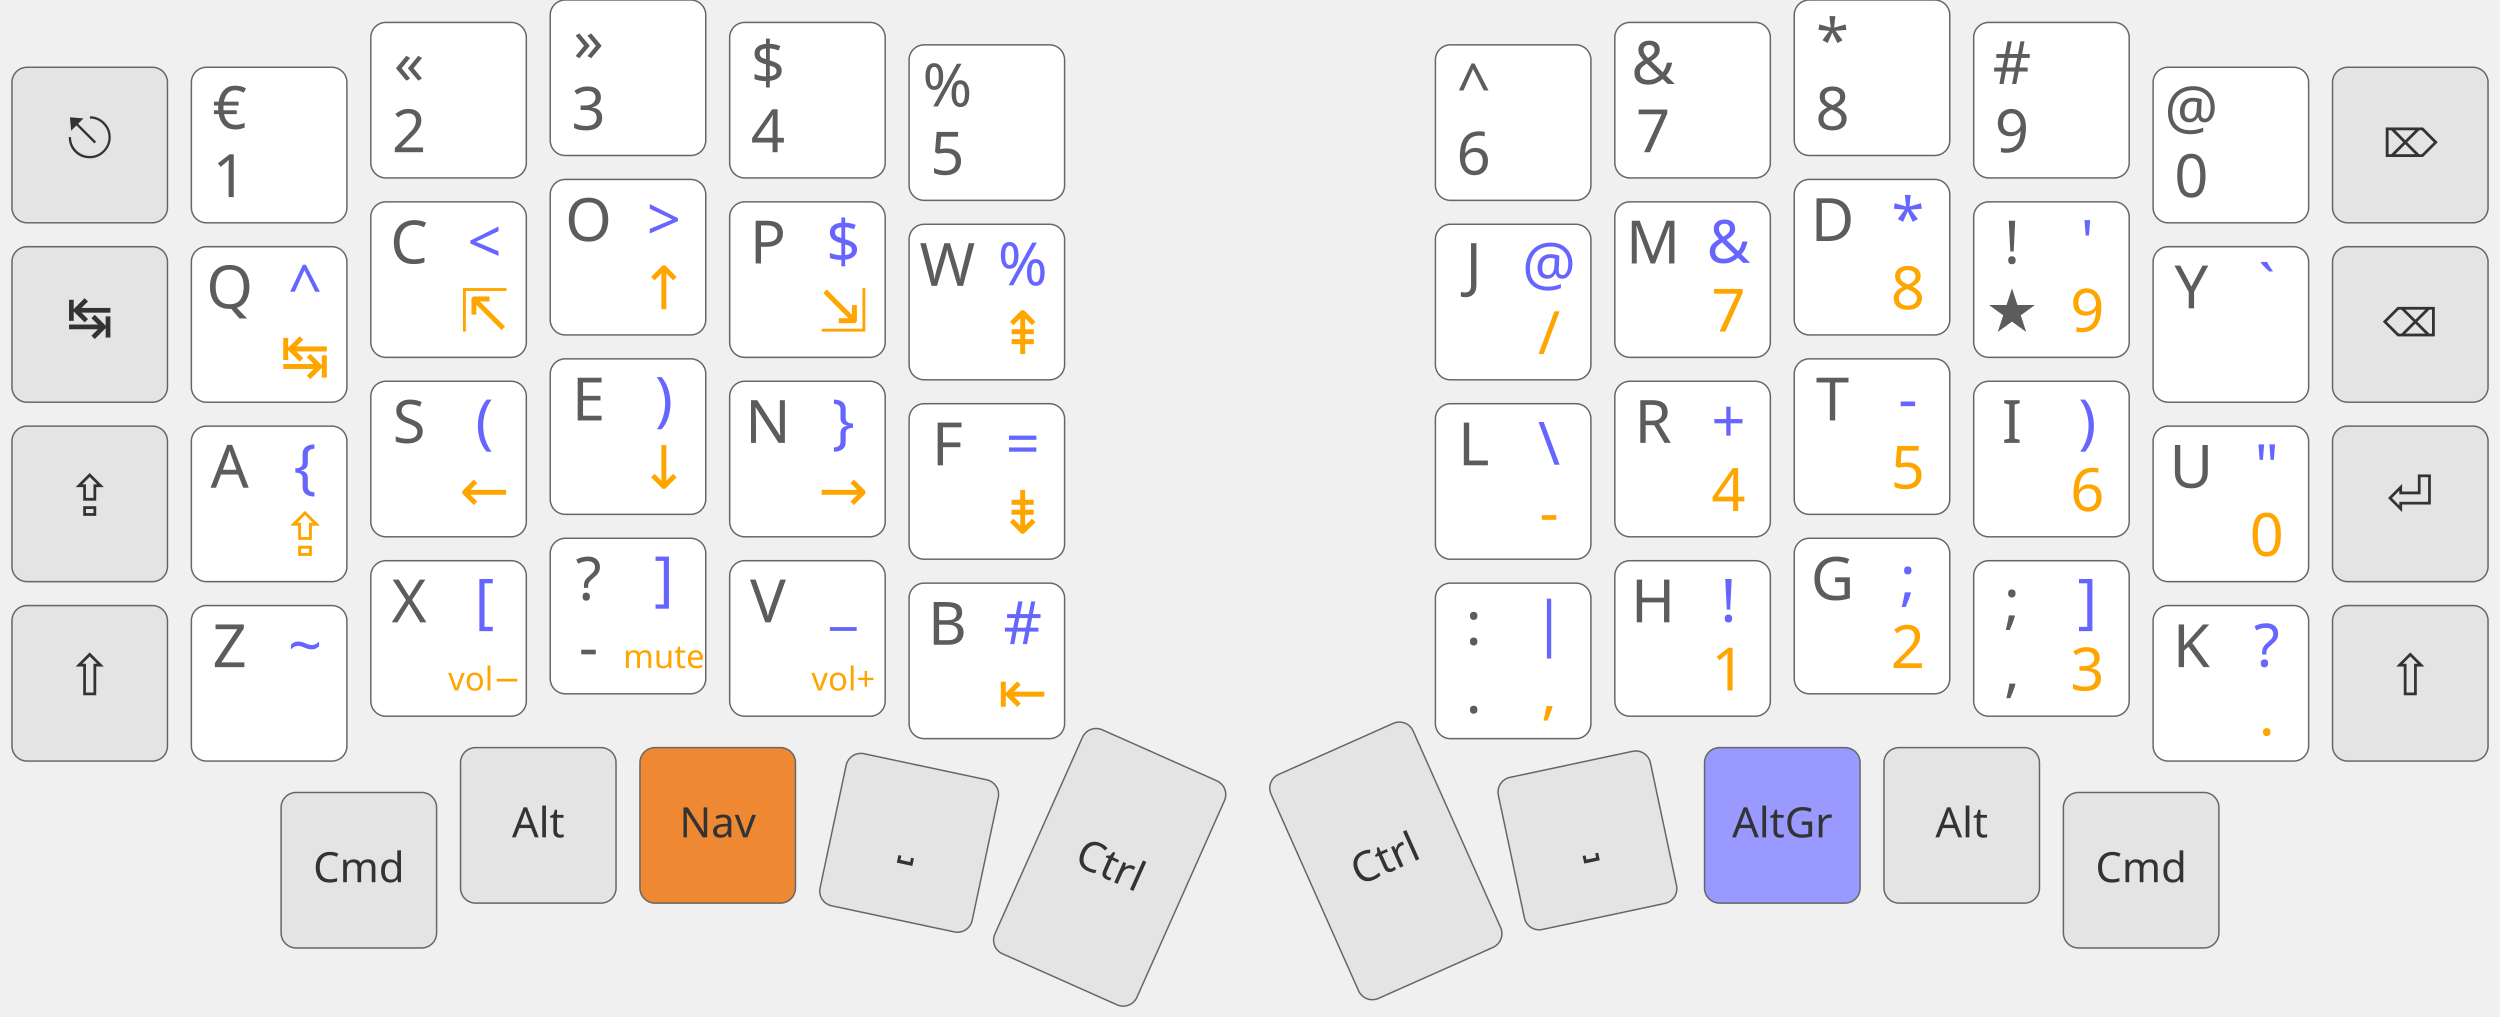
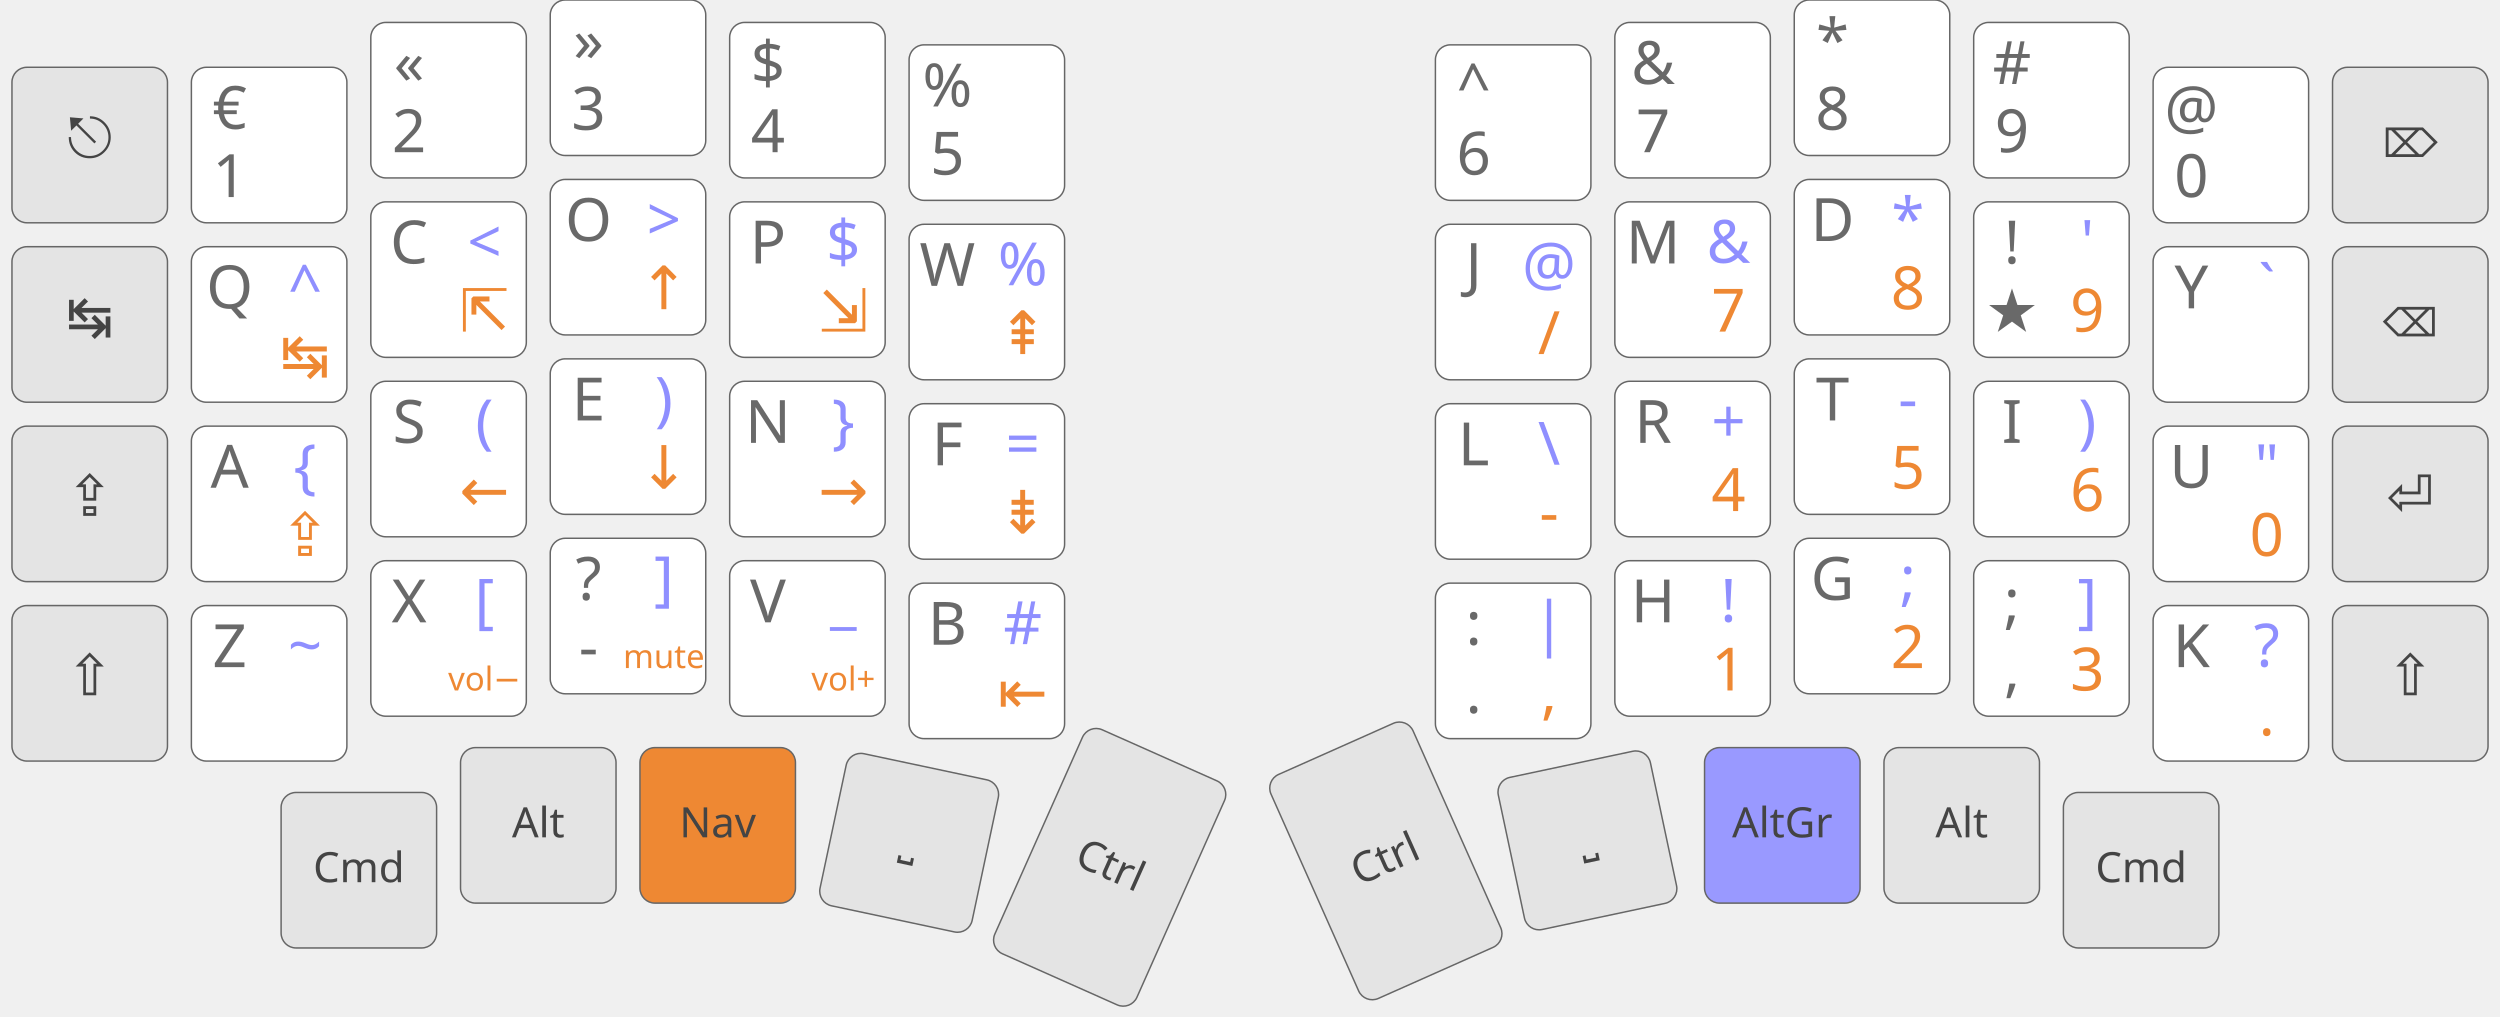
<svg xmlns="http://www.w3.org/2000/svg" viewBox="0 0 836 340">
  <style>
    :root {
      color-scheme: light dark;
    }
    rect, path {
      fill: #f8f8f8;
      fill: #fff;
      stroke: #666;
      stroke-width: .5px;
    }
    text {
-       fill: #333;
+       fill: #444;
      font: normal 20px sans-serif;
      text-align: center;
      text-anchor: middle;
    }

    .specialKey rect { fill: #e4e4e4; }
    .specialKey text { font-size: 14px; }
    .text            { font-size: 11px; }

    #left  { transform: translate(  4px, 60px); }
    #right { transform: translate(480px, 60px); }

    /* column stagger */

    .col_L { transform: translate(  0px, 22.5px); }
    .col_1 { transform: translate( 60px, 22.5px); }
    .col_2 { transform: translate(120px,  7.5px); }
    .col_3 { transform: translate(180px,  0.0px); }
    .col_4 { transform: translate(240px,  7.5px); }
    .col_5 { transform: translate(300px, 15.0px); }

    .col_6 { transform: translate(  0px, 15.0px); }
    .col_7 { transform: translate( 60px,  7.5px); }
    .col_8 { transform: translate(120px,  0.0px); }
    .col_9 { transform: translate(180px,  7.5px); }
    .col_0 { transform: translate(240px, 22.5px); }
    .col_R { transform: translate(300px, 22.5px); }

    /* XXX these thumb clusters have been positioned with magic numbers */

    .thb_1 { transform: translate( 90px, 205px); }
    .thb_2 { transform: translate(150px, 190px); }
    .thb_3 { transform: translate(210px, 190px); }
    .thb_4 { transform: translate(280px, 191px); }
    .thb_5 { transform: translate(360px, 182px); }
    .thb_4 g { transform: rotate(12deg); }
    .thb_5 g { transform: rotate(24deg); }

    .thb_0 { transform: translate(210px, 205px); }
    .thb_9 { transform: translate(150px, 190px); }
    .thb_8 { transform: translate( 90px, 190px); }
    .thb_7 { transform: translate( 20px, 201px); }
    .thb_6 { transform: translate(-57px, 201px); }
    .thb_7 g { transform: rotate(-12deg); }
    .thb_6 g { transform: rotate(-24deg); }

    #sym rect { fill: #99f; }
    #nav rect { fill: #e83; }
-     .sym { fill: blue; transform: translate(0, -23px); }
-     .nav { fill: orange; }
+     .sym { fill: #44f; transform: translate(0, -23px); }
+     .nav { fill: #e83; }

    .level1, .level2 { opacity: 0.8; }
    .sym             { opacity: 0.6; }

    @media (prefers-color-scheme: dark) {
      .specialKey rect { fill: #333; }
      rect, path       { fill: #444; }
      text             { fill: #bbb; }
      .sym             { fill: #99f; }
      #sym rect        { fill: #77d; }
      #sym text        { fill: navy; }
      #nav text        { fill: brown;}
    }
  </style>
  <g id="left">
    <g class="col_L specialKey">
      <g transform="translate(0 -60)">
        <rect width="52" height="52" rx="5" ry="5" />
        <text x="26" y="30" style="font-size: 19px;">⎋</text>
      </g>
      <g transform="translate(0 0)">
        <rect width="52" height="52" rx="5" ry="5" />
        <text x="26" y="30" style="font-size: 19px;">↹</text>
      </g>
      <g transform="translate(0 60)">
        <rect width="52" height="52" rx="5" ry="5" />
        <text x="26" y="30" style="font-size: 19px;">⇪</text>
      </g>
      <g transform="translate(0 120)">
        <rect width="52" height="52" rx="5" ry="5" />
        <text x="26" y="30" style="font-size: 19px;">⇧</text>
      </g>
    </g>
    <g class="col_1">
      <g transform="translate(0 -60)">
        <rect width="52" height="52" rx="5" ry="5" />
        <text x="12.8" y="43.4" class="level1">1</text>
        <text x="12.8" y="20.6" class="level2">€</text>
      </g>
      <g transform="translate(0 0)">
        <rect width="52" height="52" rx="5" ry="5" />
        <text x="12.8" y="20.6" class="level2">Q</text>
        <text x="38.0" y="43.4" class="sym">^</text>
        <text x="38.0" y="43.4" class="nav">↹</text>
      </g>
      <g transform="translate(0 60)">
        <rect width="52" height="52" rx="5" ry="5" />
        <text x="12.8" y="20.6" class="level2">A</text>
        <text x="38.0" y="43.4" class="sym">{</text>
        <text x="38.0" y="43.4" class="nav">⇪</text>
      </g>
      <g transform="translate(0 120)">
        <rect width="52" height="52" rx="5" ry="5" />
        <text x="12.8" y="20.6" class="level2">Z</text>
        <text x="38.0" y="43.4" class="sym">~</text>
        <text x="38.0" y="43.4" class="nav" />
      </g>
    </g>
    <g class="col_2">
      <g transform="translate(0 -60)">
        <rect width="52" height="52" rx="5" ry="5" />
        <text x="12.8" y="43.4" class="level1">2</text>
        <text x="12.8" y="20.6" class="level2">«</text>
      </g>
      <g transform="translate(0 0)">
        <rect width="52" height="52" rx="5" ry="5" />
        <text x="12.8" y="20.6" class="level2">C</text>
        <text x="38.0" y="43.4" class="sym">&lt;</text>
        <text x="38.0" y="43.4" class="nav">⇱</text>
      </g>
      <g transform="translate(0 60)">
        <rect width="52" height="52" rx="5" ry="5" />
        <text x="12.8" y="20.6" class="level2">S</text>
        <text x="38.0" y="43.4" class="sym">(</text>
        <text x="38.0" y="43.4" class="nav">←</text>
      </g>
      <g transform="translate(0 120)">
        <rect width="52" height="52" rx="5" ry="5" />
        <text x="12.8" y="20.6" class="level2">X</text>
        <text x="38.0" y="43.4" class="sym">[</text>
        <text x="38.0" y="43.4" class="nav text">vol−</text>
      </g>
    </g>
    <g class="col_3">
      <g transform="translate(0 -60)">
        <rect width="52" height="52" rx="5" ry="5" />
        <text x="12.8" y="43.4" class="level1">3</text>
        <text x="12.8" y="20.6" class="level2">»</text>
      </g>
      <g transform="translate(0 0)">
        <rect width="52" height="52" rx="5" ry="5" />
        <text x="12.8" y="20.6" class="level2">O</text>
        <text x="38.0" y="43.4" class="sym">&gt;</text>
        <text x="38.0" y="43.4" class="nav">↑</text>
      </g>
      <g transform="translate(0 60)">
        <rect width="52" height="52" rx="5" ry="5" />
        <text x="12.8" y="20.6" class="level2">E</text>
        <text x="38.0" y="43.4" class="sym">)</text>
        <text x="38.0" y="43.4" class="nav">↓</text>
      </g>
      <g transform="translate(0 120)">
        <rect width="52" height="52" rx="5" ry="5" />
        <text x="12.8" y="43.4" class="level1">-</text>
        <text x="12.8" y="20.6" class="level2">?</text>
        <text x="38.0" y="43.4" class="sym">]</text>
        <text x="38.0" y="43.4" class="nav text">mute</text>
      </g>
    </g>
    <g class="col_4">
      <g transform="translate(0 -60)">
        <rect width="52" height="52" rx="5" ry="5" />
        <text x="12.8" y="43.4" class="level1">4</text>
        <text x="12.8" y="20.6" class="level2">$</text>
      </g>
      <g transform="translate(0 0)">
        <rect width="52" height="52" rx="5" ry="5" />
        <text x="12.8" y="20.6" class="level2">P</text>
        <text x="38.0" y="43.4" class="sym">$</text>
        <text x="38.0" y="43.4" class="nav">⇲</text>
      </g>
      <g transform="translate(0 60)">
        <rect width="52" height="52" rx="5" ry="5" />
        <text x="12.8" y="20.6" class="level2">N</text>
        <text x="38.0" y="43.4" class="sym">}</text>
        <text x="38.0" y="43.4" class="nav">→</text>
      </g>
      <g transform="translate(0 120)">
        <rect width="52" height="52" rx="5" ry="5" />
        <text x="12.8" y="20.6" class="level2">V</text>
        <text x="38.0" y="43.4" class="sym">_</text>
        <text x="38.0" y="43.4" class="nav text">vol+</text>
      </g>
    </g>
    <g class="col_5">
      <g transform="translate(0 -60)">
        <rect width="52" height="52" rx="5" ry="5" />
        <text x="12.8" y="43.4" class="level1">5</text>
        <text x="12.8" y="20.6" class="level2">%</text>
      </g>
      <g transform="translate(0 0)">
        <rect width="52" height="52" rx="5" ry="5" />
        <text x="12.8" y="20.6" class="level2">W</text>
        <text x="38.0" y="43.4" class="sym">%</text>
        <text x="38.0" y="43.4" class="nav">⇞</text>
      </g>
      <g transform="translate(0 60)">
        <rect width="52" height="52" rx="5" ry="5" />
        <text x="12.8" y="20.6" class="level2">F</text>
        <text x="38.0" y="43.4" class="sym">=</text>
        <text x="38.0" y="43.4" class="nav">⇟</text>
      </g>
      <g transform="translate(0 120)">
        <rect width="52" height="52" rx="5" ry="5" />
        <text x="12.8" y="20.6" class="level2">B</text>
        <text x="38.0" y="43.4" class="sym">#</text>
        <text x="38.0" y="43.4" class="nav">⇤</text>
      </g>
    </g>
    <g class="thb_1 specialKey">
      <g>
        <rect width="52" height="52" rx="5" ry="5" />
        <text x="26" y="30">Cmd</text>
      </g>
    </g>
    <g class="thb_2 specialKey">
      <g>
        <rect width="52" height="52" rx="5" ry="5" />
        <text x="26" y="30">Alt</text>
      </g>
    </g>
    <g class="thb_3 specialKey" id="nav">
      <g>
        <rect width="52" height="52" rx="5" ry="5" />
        <text x="26" y="30">Nav</text>
      </g>
    </g>
    <g class="thb_4 specialKey">
      <g>
        <rect width="52" height="52" rx="5" ry="5" />
        <text x="26" y="30">⎵</text>
      </g>
    </g>
    <g class="thb_5 specialKey">
      <g>
        <rect width="52" height="82" rx="5" ry="5" />
        <text x="26" y="45">Ctrl</text>
      </g>
    </g>
  </g>
  <g id="right">
    <g class="col_6">
      <g transform="translate(0 -60)">
        <rect width="52" height="52" rx="5" ry="5" />
        <text x="12.8" y="43.4" class="level1">6</text>
        <text x="12.8" y="20.6" class="level2">^</text>
      </g>
      <g transform="translate(0 0)">
        <rect width="52" height="52" rx="5" ry="5" />
        <text x="12.8" y="20.6" class="level2">J</text>
        <text x="38.0" y="43.4" class="sym">@</text>
        <text x="38.0" y="43.4" class="nav">/</text>
      </g>
      <g transform="translate(0 60)">
        <rect width="52" height="52" rx="5" ry="5" />
        <text x="12.8" y="20.6" class="level2">L</text>
        <text x="38.0" y="43.4" class="sym">\</text>
        <text x="38.0" y="43.4" class="nav">-</text>
      </g>
      <g transform="translate(0 120)">
        <rect width="52" height="52" rx="5" ry="5" />
        <text x="12.8" y="43.4" class="level1">.</text>
        <text x="12.8" y="20.6" class="level2">:</text>
        <text x="38.0" y="43.4" class="sym">|</text>
        <text x="38.0" y="43.4" class="nav">,</text>
      </g>
    </g>
    <g class="col_7">
      <g transform="translate(0 -60)">
        <rect width="52" height="52" rx="5" ry="5" />
        <text x="12.8" y="43.4" class="level1">7</text>
        <text x="12.8" y="20.6" class="level2">&amp;</text>
      </g>
      <g transform="translate(0 0)">
        <rect width="52" height="52" rx="5" ry="5" />
        <text x="12.8" y="20.6" class="level2">M</text>
        <text x="38.0" y="43.4" class="sym">&amp;</text>
        <text x="38.0" y="43.4" class="nav">7</text>
      </g>
      <g transform="translate(0 60)">
        <rect width="52" height="52" rx="5" ry="5" />
        <text x="12.8" y="20.6" class="level2">R</text>
        <text x="38.0" y="43.4" class="sym">+</text>
        <text x="38.0" y="43.4" class="nav">4</text>
      </g>
      <g transform="translate(0 120)">
        <rect width="52" height="52" rx="5" ry="5" />
        <text x="12.8" y="20.6" class="level2">H</text>
        <text x="38.0" y="43.4" class="sym">!</text>
        <text x="38.0" y="43.4" class="nav">1</text>
      </g>
    </g>
    <g class="col_8">
      <g transform="translate(0 -60)">
        <rect width="52" height="52" rx="5" ry="5" />
        <text x="12.8" y="43.4" class="level1">8</text>
        <text x="12.8" y="20.6" class="level2">*</text>
      </g>
      <g transform="translate(0 0)">
        <rect width="52" height="52" rx="5" ry="5" />
        <text x="12.8" y="20.6" class="level2">D</text>
        <text x="38.0" y="43.4" class="sym">*</text>
        <text x="38.0" y="43.4" class="nav">8</text>
      </g>
      <g transform="translate(0 60)">
        <rect width="52" height="52" rx="5" ry="5" />
        <text x="12.8" y="20.6" class="level2">T</text>
        <text x="38.0" y="43.4" class="sym">-</text>
        <text x="38.0" y="43.4" class="nav">5</text>
      </g>
      <g transform="translate(0 120)">
        <rect width="52" height="52" rx="5" ry="5" />
        <text x="12.8" y="20.6" class="level2">G</text>
        <text x="38.0" y="43.4" class="sym">;</text>
        <text x="38.0" y="43.4" class="nav">2</text>
      </g>
    </g>
    <g class="col_9">
      <g transform="translate(0 -60)">
        <rect width="52" height="52" rx="5" ry="5" />
        <text x="12.8" y="43.4" class="level1">9</text>
        <text x="12.8" y="20.6" class="level2">#</text>
      </g>
      <g transform="translate(0 0)">
        <rect width="52" height="52" rx="5" ry="5" />
        <text x="12.8" y="43.4" class="level1">★</text>
        <text x="12.8" y="20.6" class="level2">!</text>
        <text x="38.0" y="43.4" class="sym">'</text>
        <text x="38.0" y="43.4" class="nav">9</text>
      </g>
      <g transform="translate(0 60)">
        <rect width="52" height="52" rx="5" ry="5" />
        <text x="12.8" y="20.6" class="level2">I</text>
        <text x="38.0" y="43.4" class="sym">)</text>
        <text x="38.0" y="43.4" class="nav">6</text>
      </g>
      <g transform="translate(0 120)">
        <rect width="52" height="52" rx="5" ry="5" />
        <text x="12.8" y="43.4" class="level1">,</text>
        <text x="12.8" y="20.6" class="level2">;</text>
        <text x="38.0" y="43.4" class="sym">]</text>
        <text x="38.0" y="43.4" class="nav">3</text>
      </g>
    </g>
    <g class="col_0">
      <g transform="translate(0 -60)">
        <rect width="52" height="52" rx="5" ry="5" />
        <text x="12.8" y="43.4" class="level1">0</text>
        <text x="12.8" y="20.6" class="level2">@</text>
      </g>
      <g transform="translate(0 0)">
        <rect width="52" height="52" rx="5" ry="5" />
        <text x="12.8" y="20.6" class="level2">Y</text>
        <text x="38.0" y="43.4" class="sym">`</text>
        <text x="38.0" y="43.4" class="nav" />
      </g>
      <g transform="translate(0 60)">
        <rect width="52" height="52" rx="5" ry="5" />
        <text x="12.8" y="20.6" class="level2">U</text>
        <text x="38.0" y="43.4" class="sym">"</text>
        <text x="38.0" y="43.4" class="nav">0</text>
      </g>
      <g transform="translate(0 120)">
        <rect width="52" height="52" rx="5" ry="5" />
        <text x="12.8" y="20.6" class="level2">K</text>
        <text x="38.0" y="43.4" class="sym">?</text>
        <text x="38.0" y="43.4" class="nav">.</text>
      </g>
    </g>
    <g class="col_R specialKey">
      <g transform="translate(0 -60)">
        <rect width="52" height="52" rx="5" ry="5" />
        <text x="26" y="30" style="font-size: 13px;">⌦</text>
      </g>
      <g transform="translate(0 0)">
        <rect width="52" height="52" rx="5" ry="5" />
        <text x="26" y="30" style="font-size: 13px;">⌫</text>
      </g>
      <g transform="translate(0 60)">
        <rect width="52" height="52" rx="5" ry="5" />
        <text x="26" y="30" style="font-size: 19px;">⏎</text>
      </g>
      <g transform="translate(0 120)">
        <rect width="52" height="52" rx="5" ry="5" />
        <text x="26" y="30" style="font-size: 19px;">⇧</text>
      </g>
    </g>
    <g class="thb_6 specialKey">
      <g>
        <rect width="52" height="82" rx="5" ry="5" />
        <text x="26" y="45">Ctrl</text>
      </g>
    </g>
    <g class="thb_7 specialKey">
      <g>
        <rect width="52" height="52" rx="5" ry="5" />
        <text x="26" y="30">⎵</text>
      </g>
    </g>
    <g class="thb_8 specialKey" id="sym">
      <g>
        <rect width="52" height="52" rx="5" ry="5" />
        <text x="26" y="30">AltGr</text>
      </g>
    </g>
    <g class="thb_9 specialKey">
      <g>
        <rect width="52" height="52" rx="5" ry="5" />
        <text x="26" y="30">Alt</text>
      </g>
    </g>
    <g class="thb_0 specialKey">
      <g>
        <rect width="52" height="52" rx="5" ry="5" />
        <text x="26" y="30">Cmd</text>
      </g>
    </g>
  </g>
</svg>
